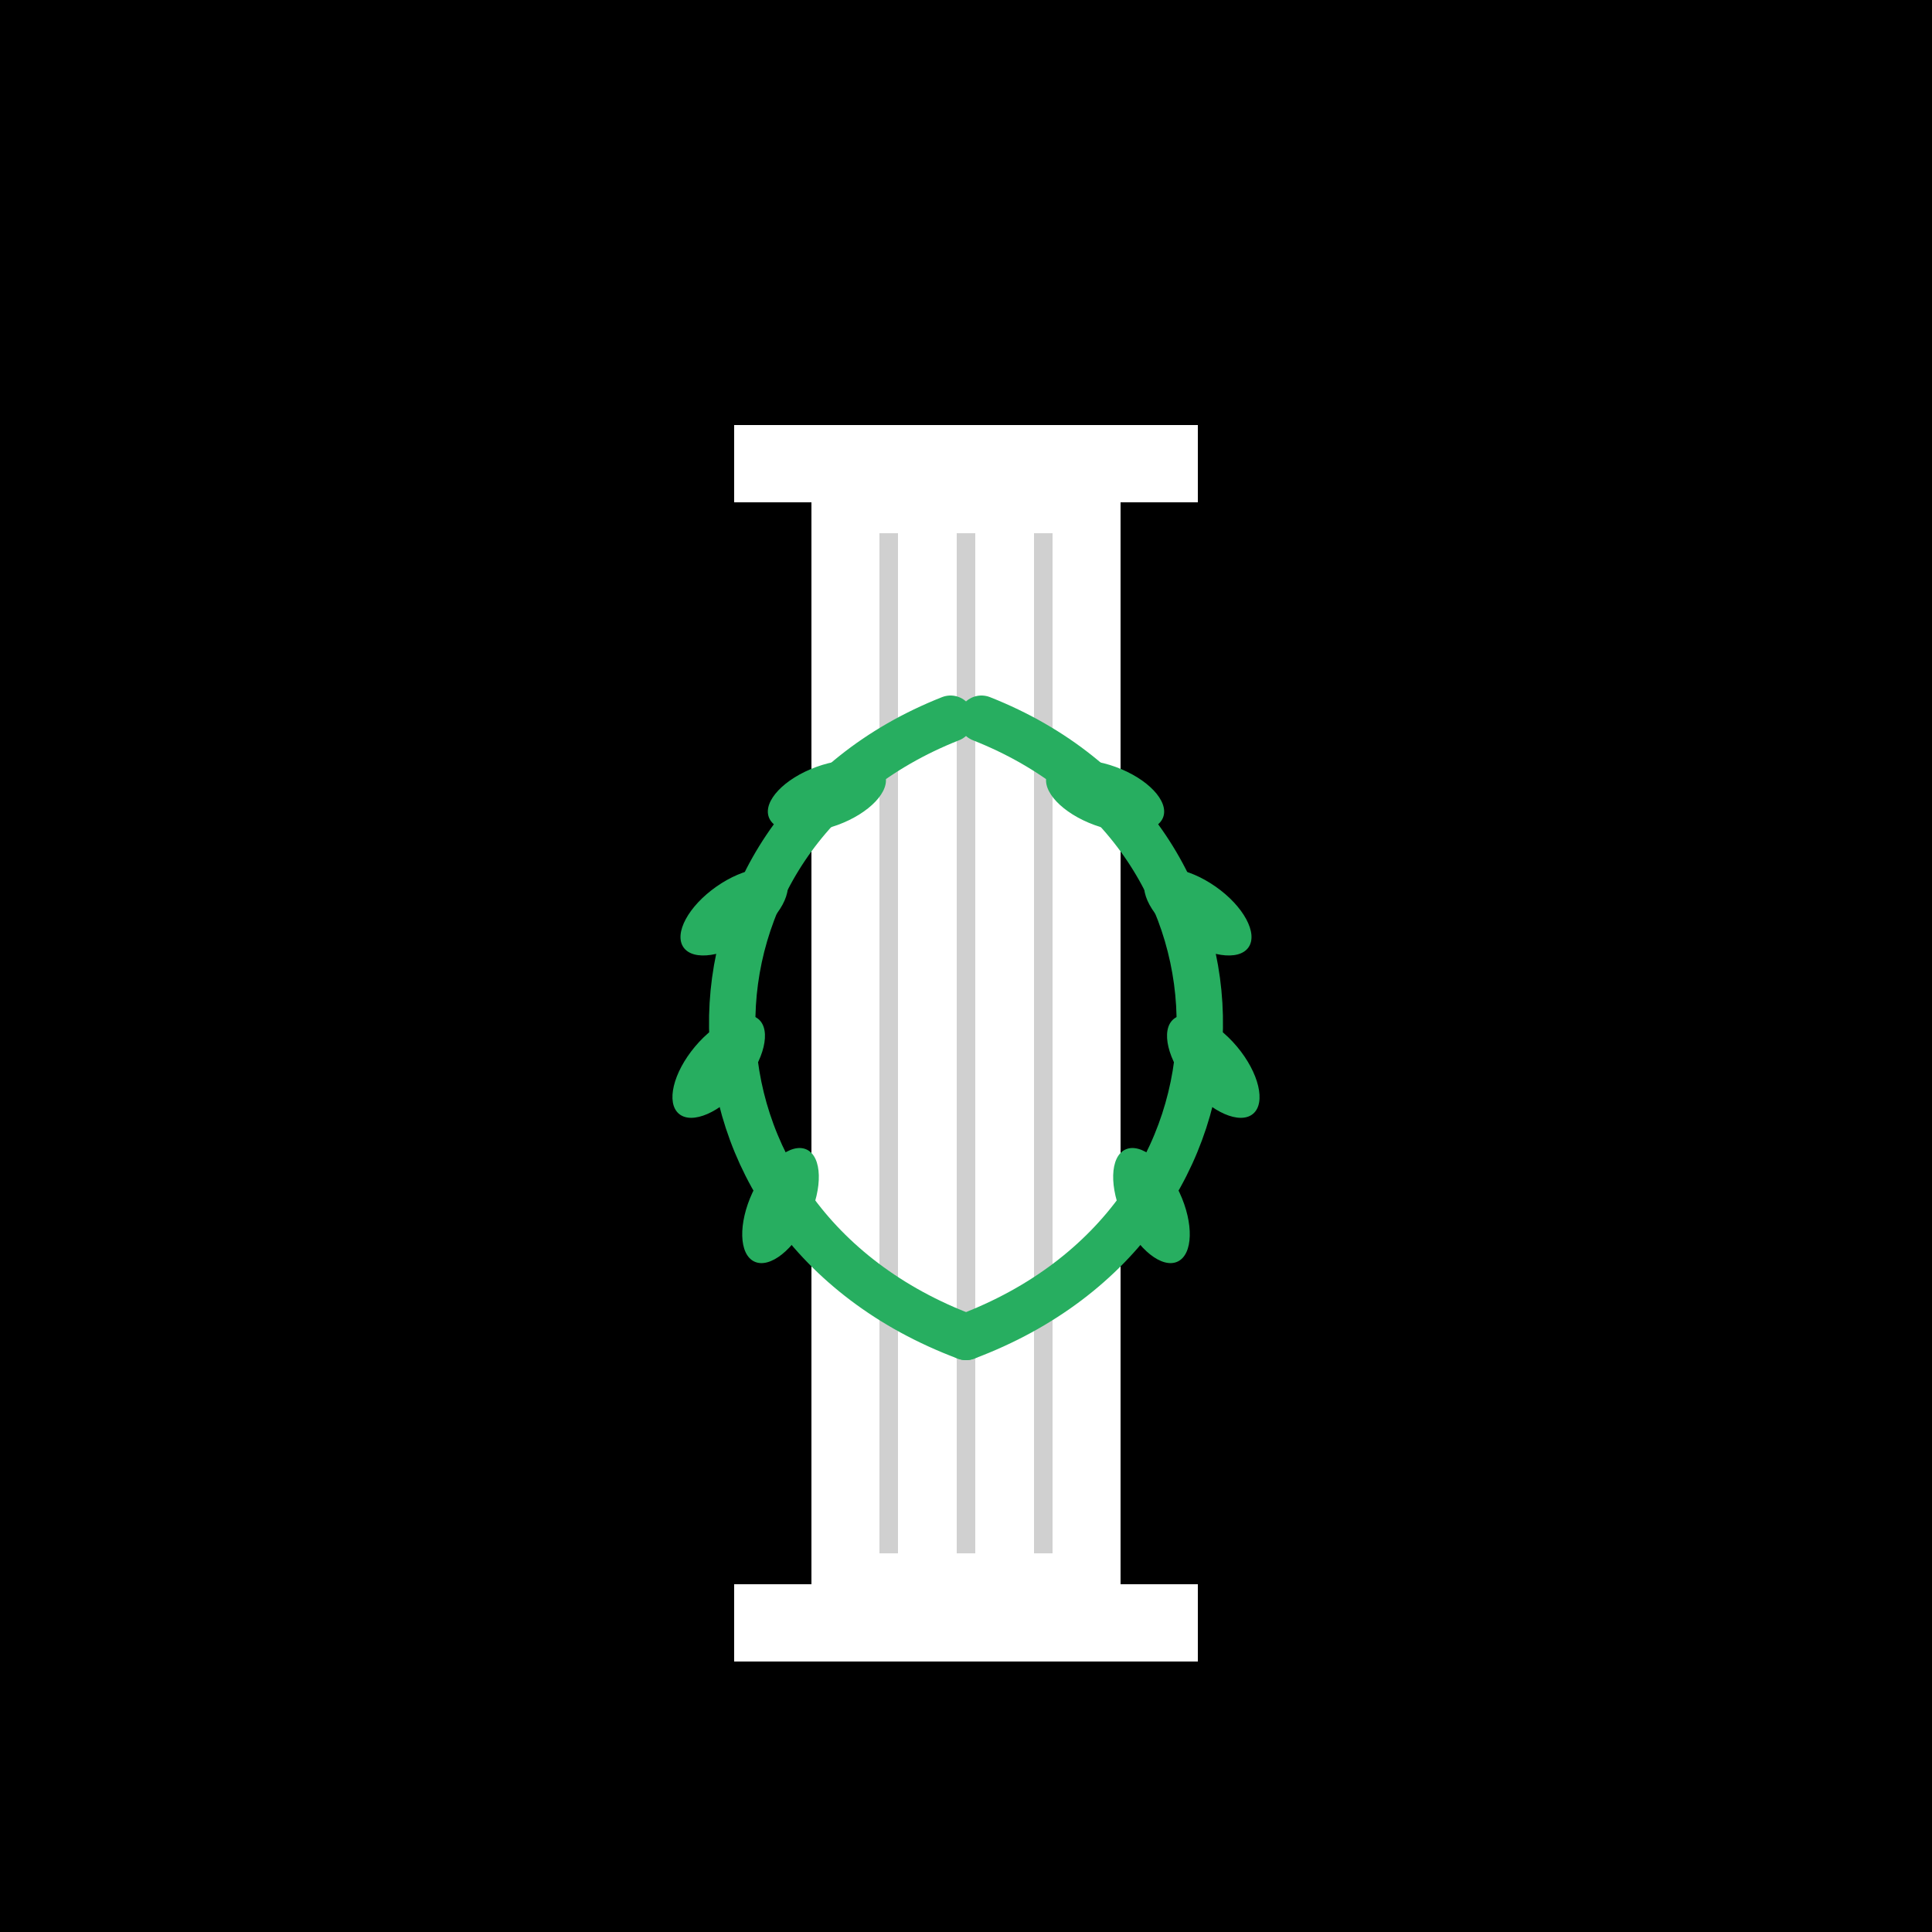
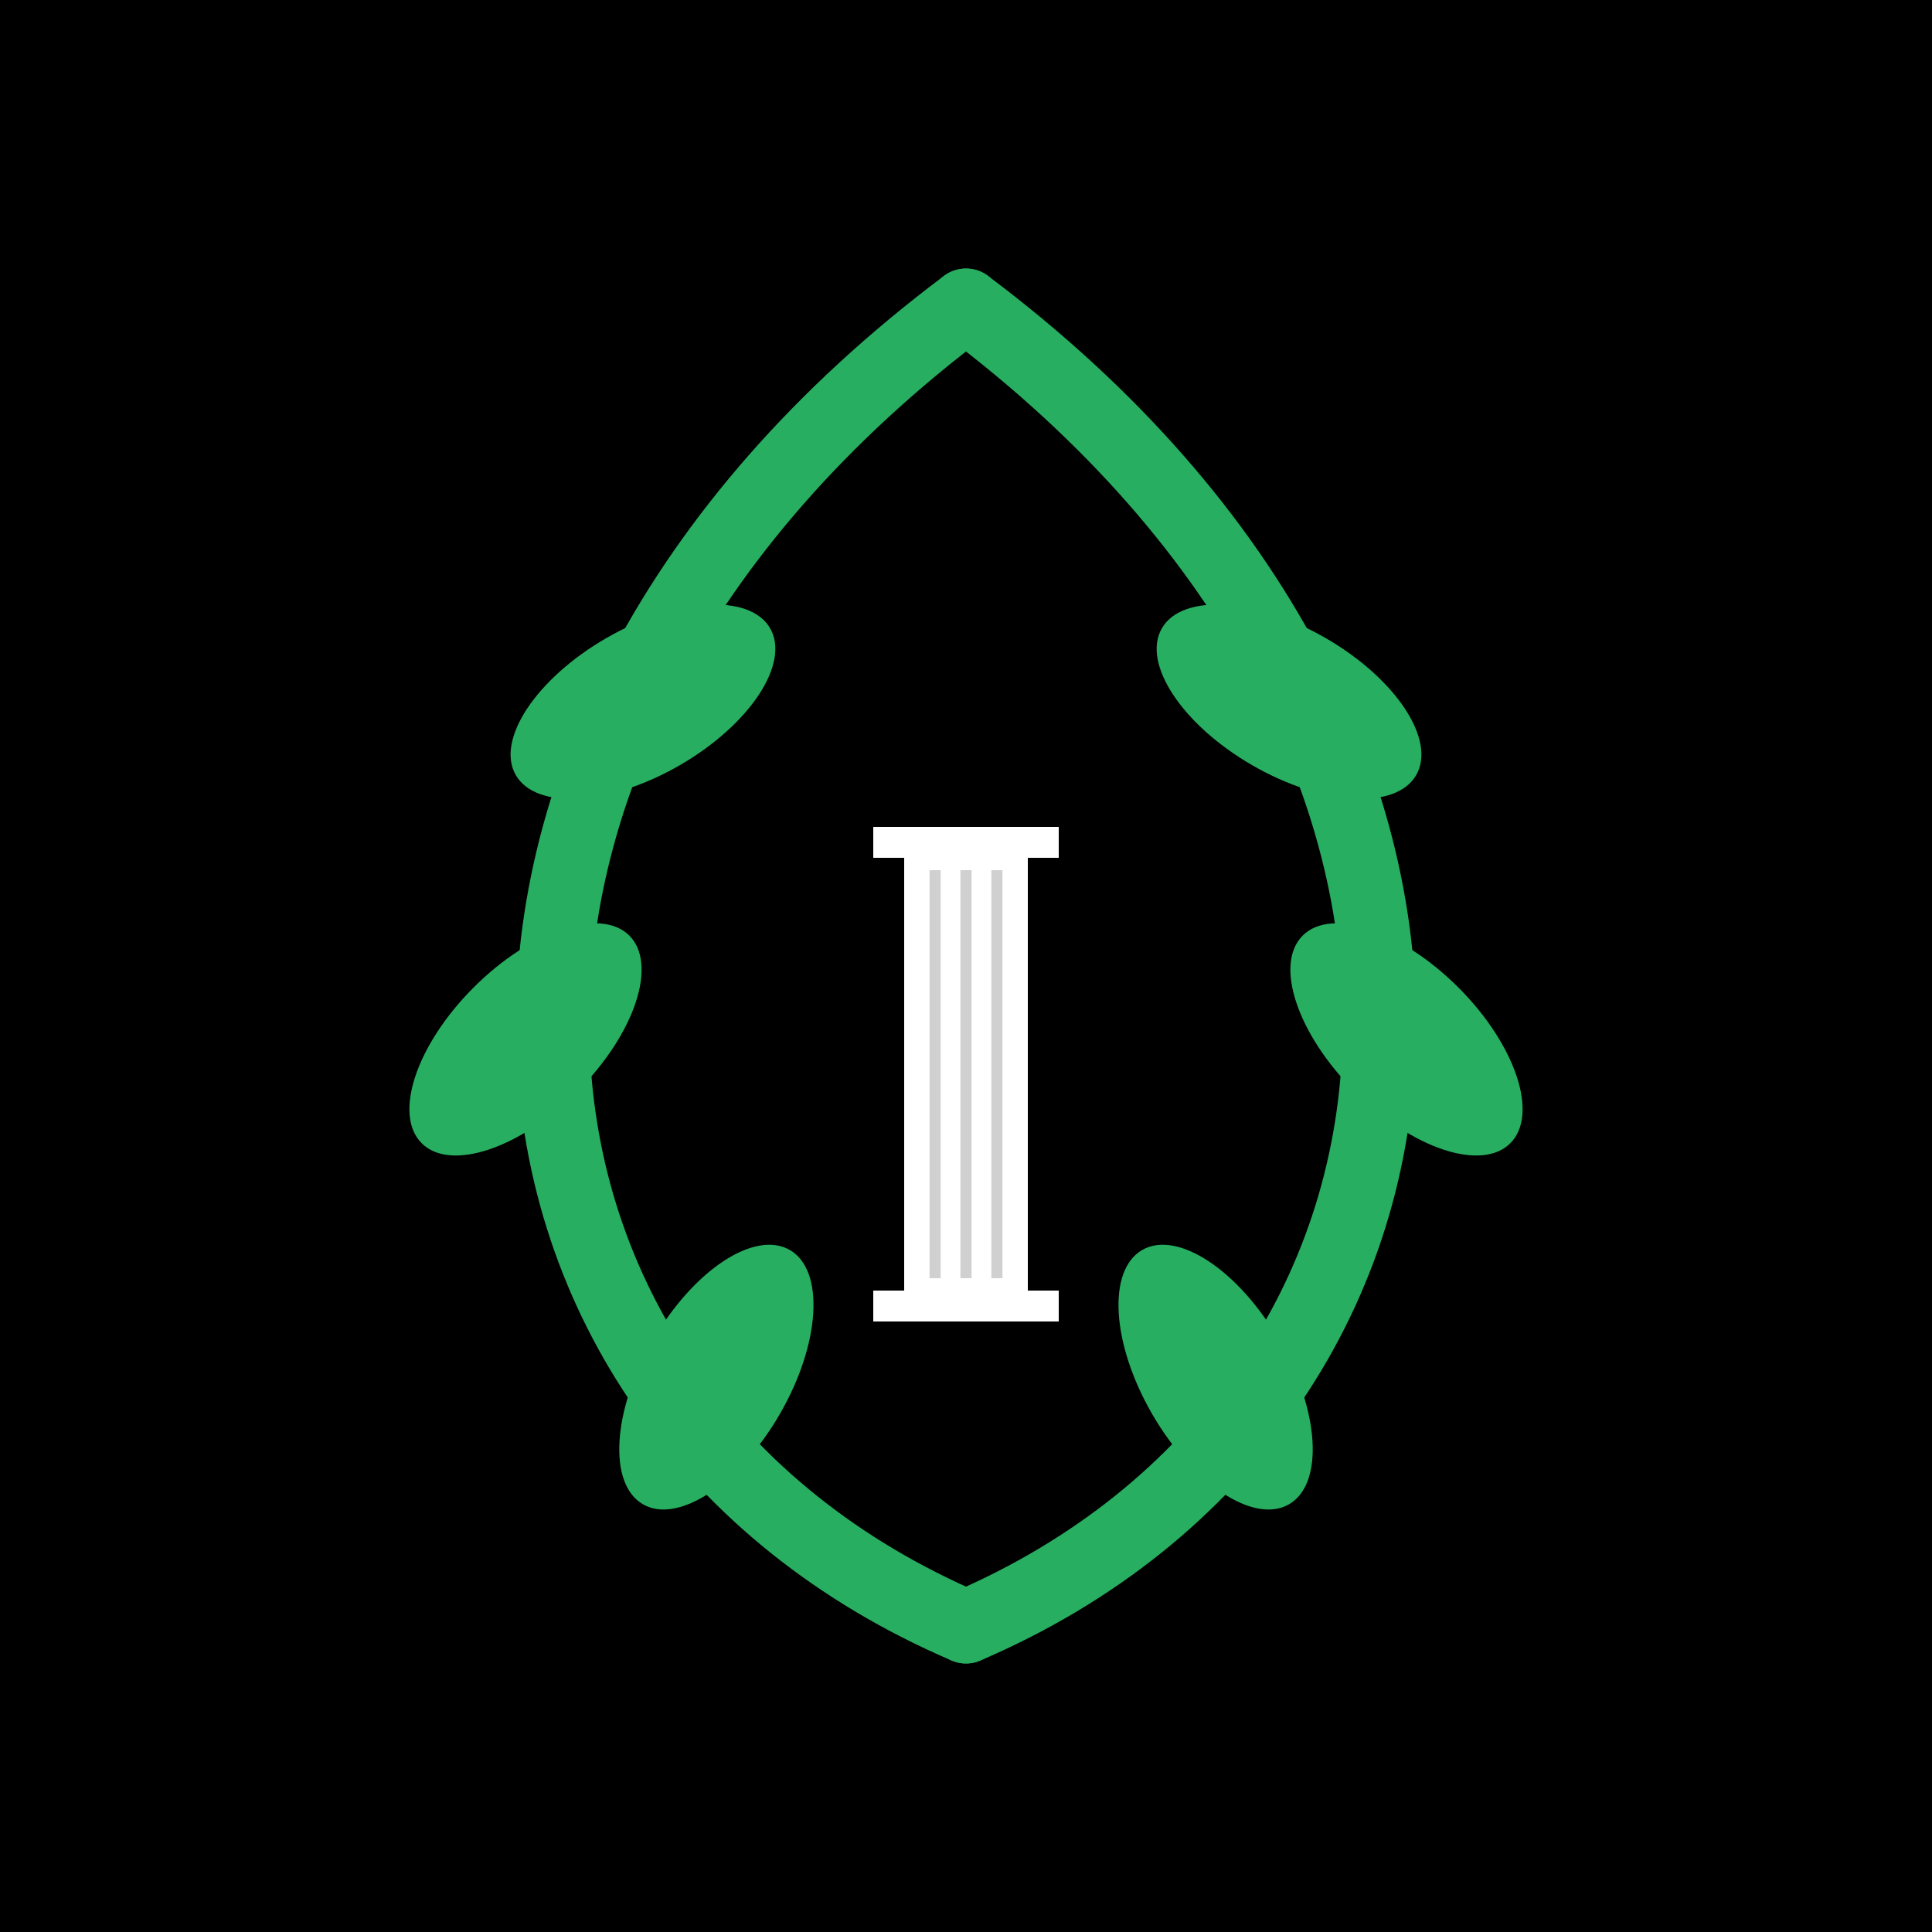
<svg xmlns="http://www.w3.org/2000/svg" viewBox="0 0 100 100">
  <rect width="100" height="100" fill="#000000" />
  <g transform="translate(10 10) scale(0.8)">
-     <g fill="white">
-       <path d="M35,95 h30 v-5 h-30 z M40,90 h20 v-70 h-20 z M35,20 h30 v-5 h-30 z" />
-       <path d="M45,88 V22 M50,88 V22 M55,88 V22" stroke="#d0d0d0" stroke-width="1.2" fill="none" />
-     </g>
-     <g transform="translate(50 55) scale(0.5) translate(-50 -52)">
-       <g stroke="#27ae60" stroke-width="6" stroke-linecap="round" fill="none">
-         <path d="M50,90 C 10,75, 10,25, 48,10" />
-         <path d="M50,90 C 90,75, 90,25, 52,10" />
+     <g transform="translate(50 50) scale(0.95) translate(-50 -50)">
+       <g stroke="#27ae60" stroke-width="5" stroke-linecap="round" fill="none">
+         <path d="M50,95 C 15,80, 10,35, 50,5" />
+         <path d="M50,95 C 85,80, 90,35, 50,5" />
      </g>
      <g fill="#27ae60">
-         <g transform="translate(26 73) rotate(-65)">
-           <ellipse rx="8" ry="4" />
+         <g transform="translate(33 78) rotate(-60)">
+           <ellipse rx="10" ry="5" />
        </g>
-         <g transform="translate(18 55) rotate(-50)">
-           <ellipse rx="8" ry="4" />
+         <g transform="translate(20 55) rotate(-45)">
+           <ellipse rx="10" ry="5" />
        </g>
-         <g transform="translate(20 35) rotate(-35)">
-           <ellipse rx="8" ry="4" />
+         <g transform="translate(28 32) rotate(-30)">
+           <ellipse rx="10" ry="5" />
        </g>
-         <g transform="translate(32 20) rotate(-20)">
-           <ellipse rx="8" ry="4" />
+         <g transform="translate(67 78) rotate(60)">
+           <ellipse rx="10" ry="5" />
        </g>
-         <g transform="translate(74 73) rotate(65)">
-           <ellipse rx="8" ry="4" />
+         <g transform="translate(80 55) rotate(45)">
+           <ellipse rx="10" ry="5" />
        </g>
-         <g transform="translate(82 55) rotate(50)">
-           <ellipse rx="8" ry="4" />
+         <g transform="translate(72 32) rotate(30)">
+           <ellipse rx="10" ry="5" />
        </g>
-         <g transform="translate(80 35) rotate(35)">
-           <ellipse rx="8" ry="4" />
-         </g>
-         <g transform="translate(68 20) rotate(20)">
-           <ellipse rx="8" ry="4" />
-         </g>
+       </g>
+     </g>
+     <g transform="translate(50 57) scale(0.4) translate(-50 -55)">
+       <g fill="white">
+         <path d="M35,95 h30 v-5 h-30 z M40,90 h20 v-70 h-20 z M35,20 h30 v-5 h-30 z" />
+         <path d="M45,88 V22 M50,88 V22 M55,88 V22" stroke="#d0d0d0" stroke-width="1.8" fill="none" />
      </g>
    </g>
  </g>
</svg>
